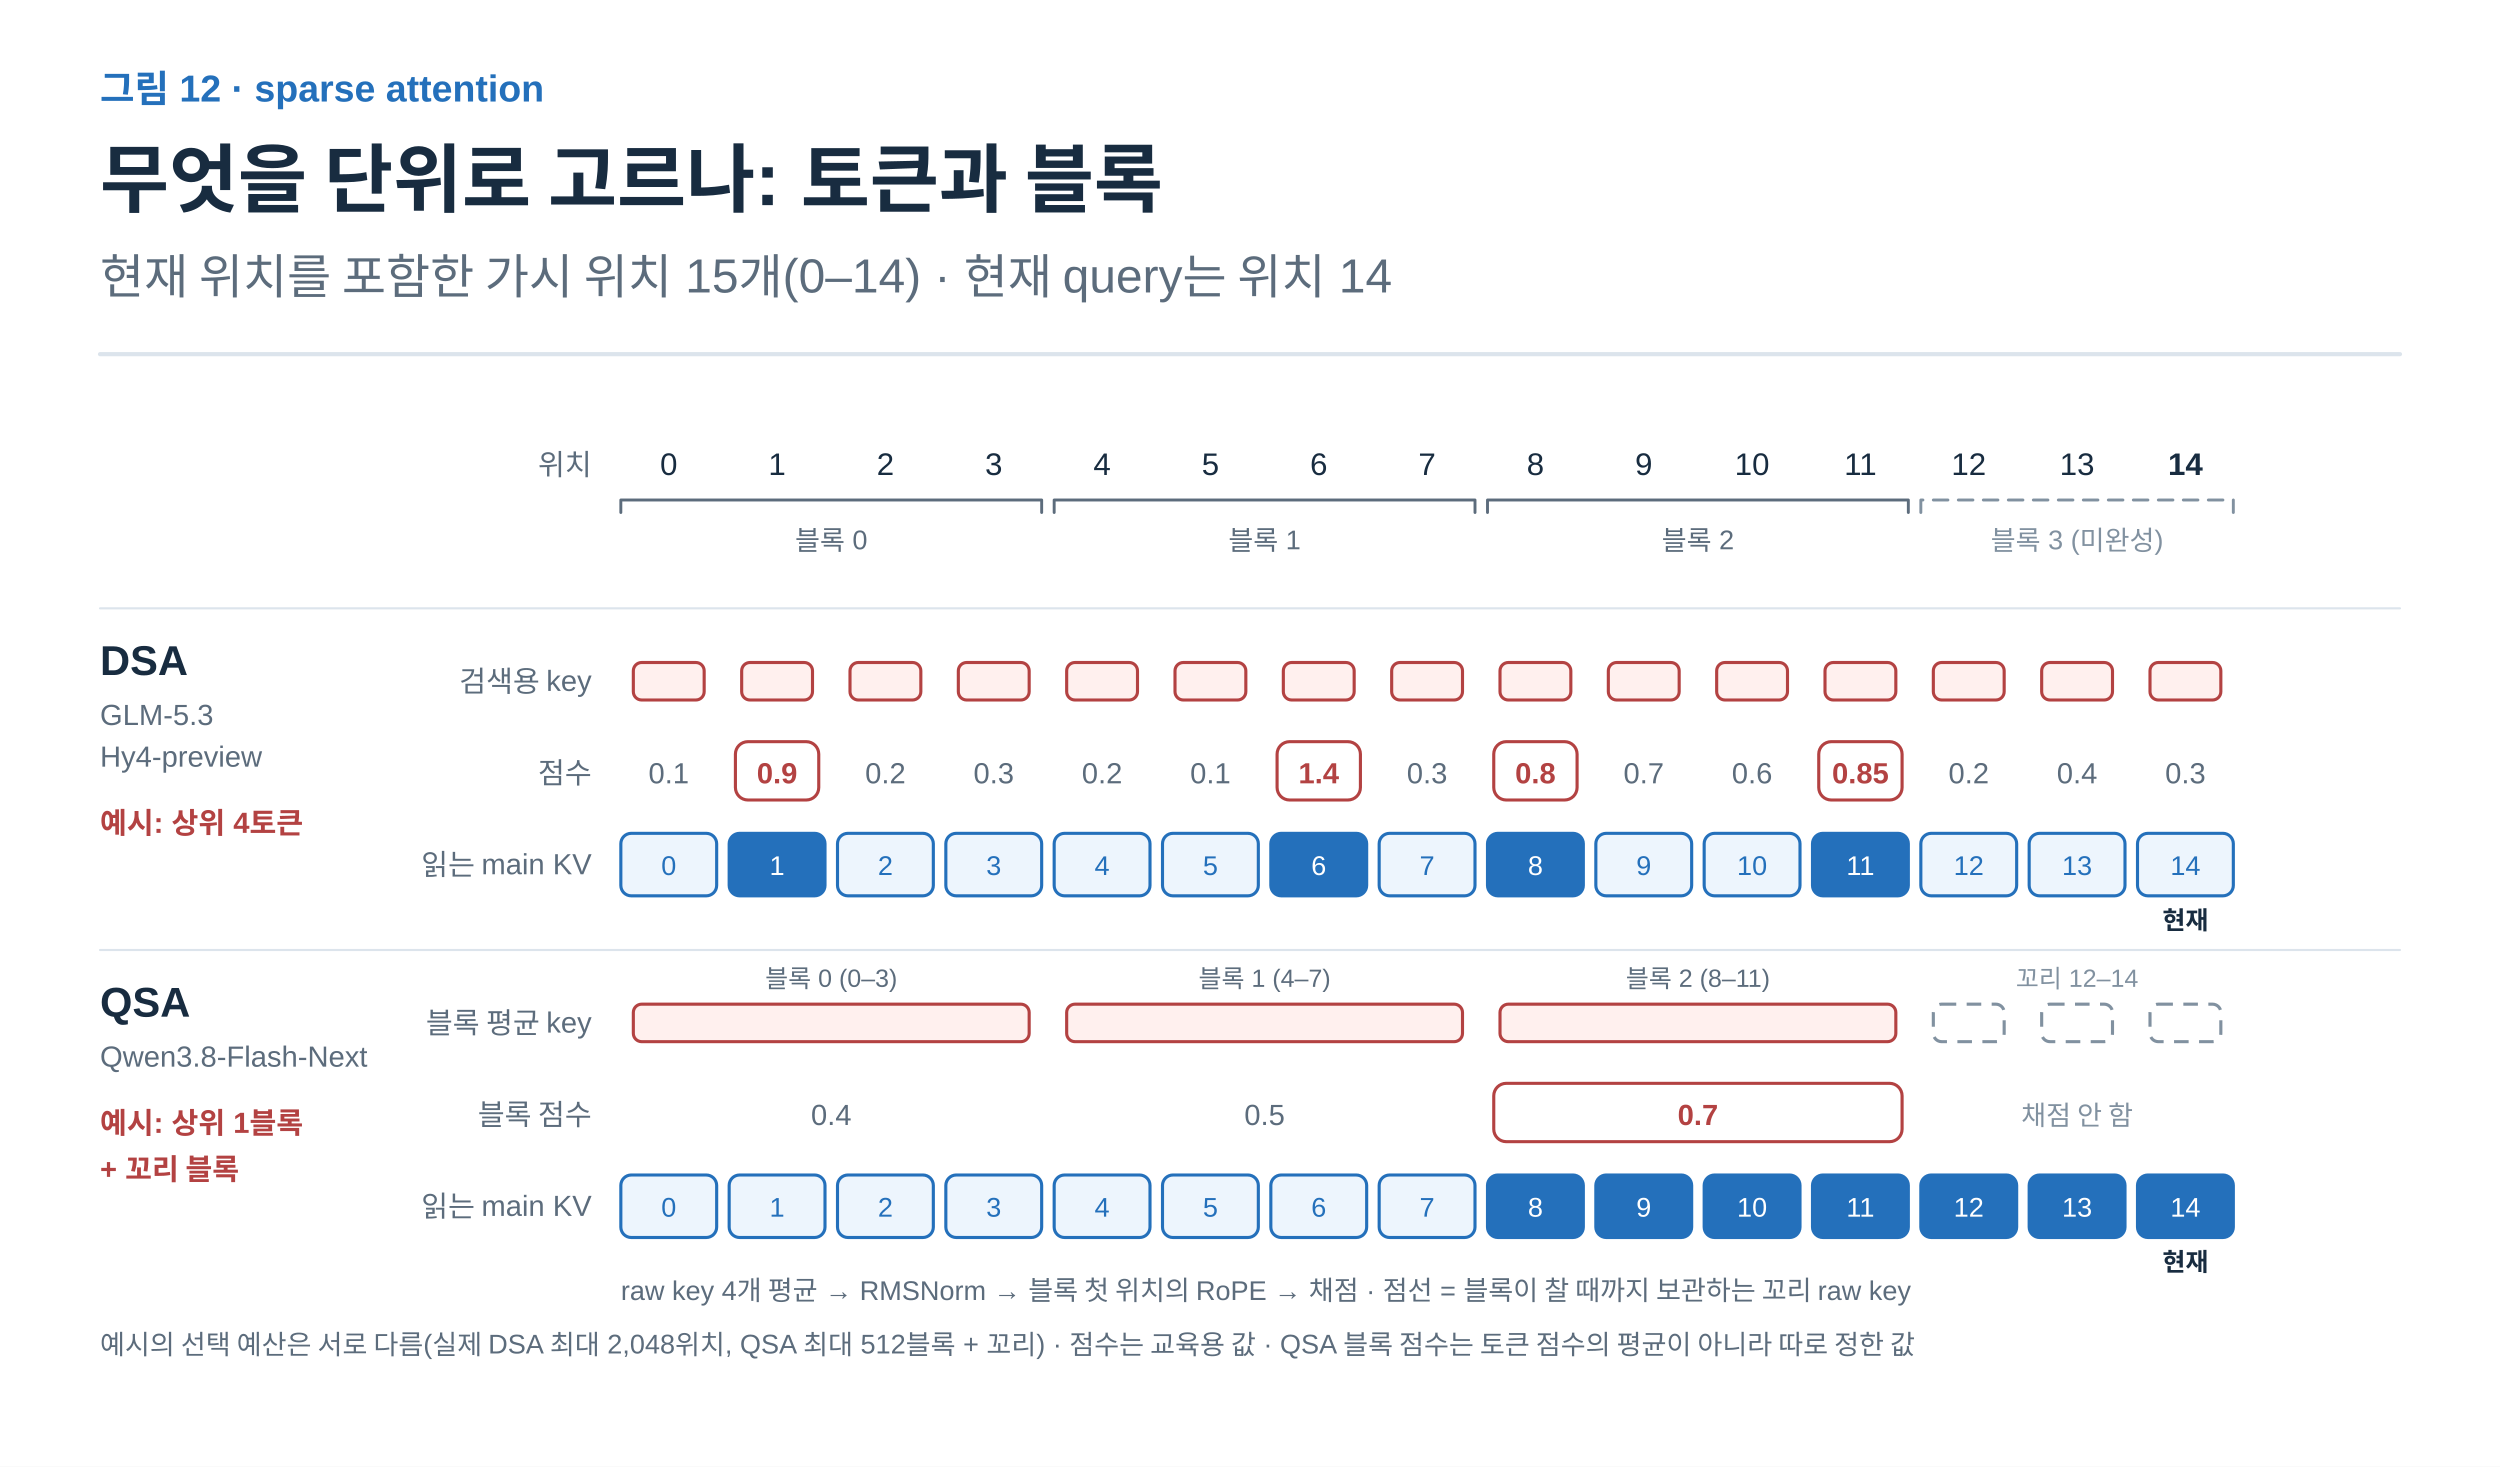
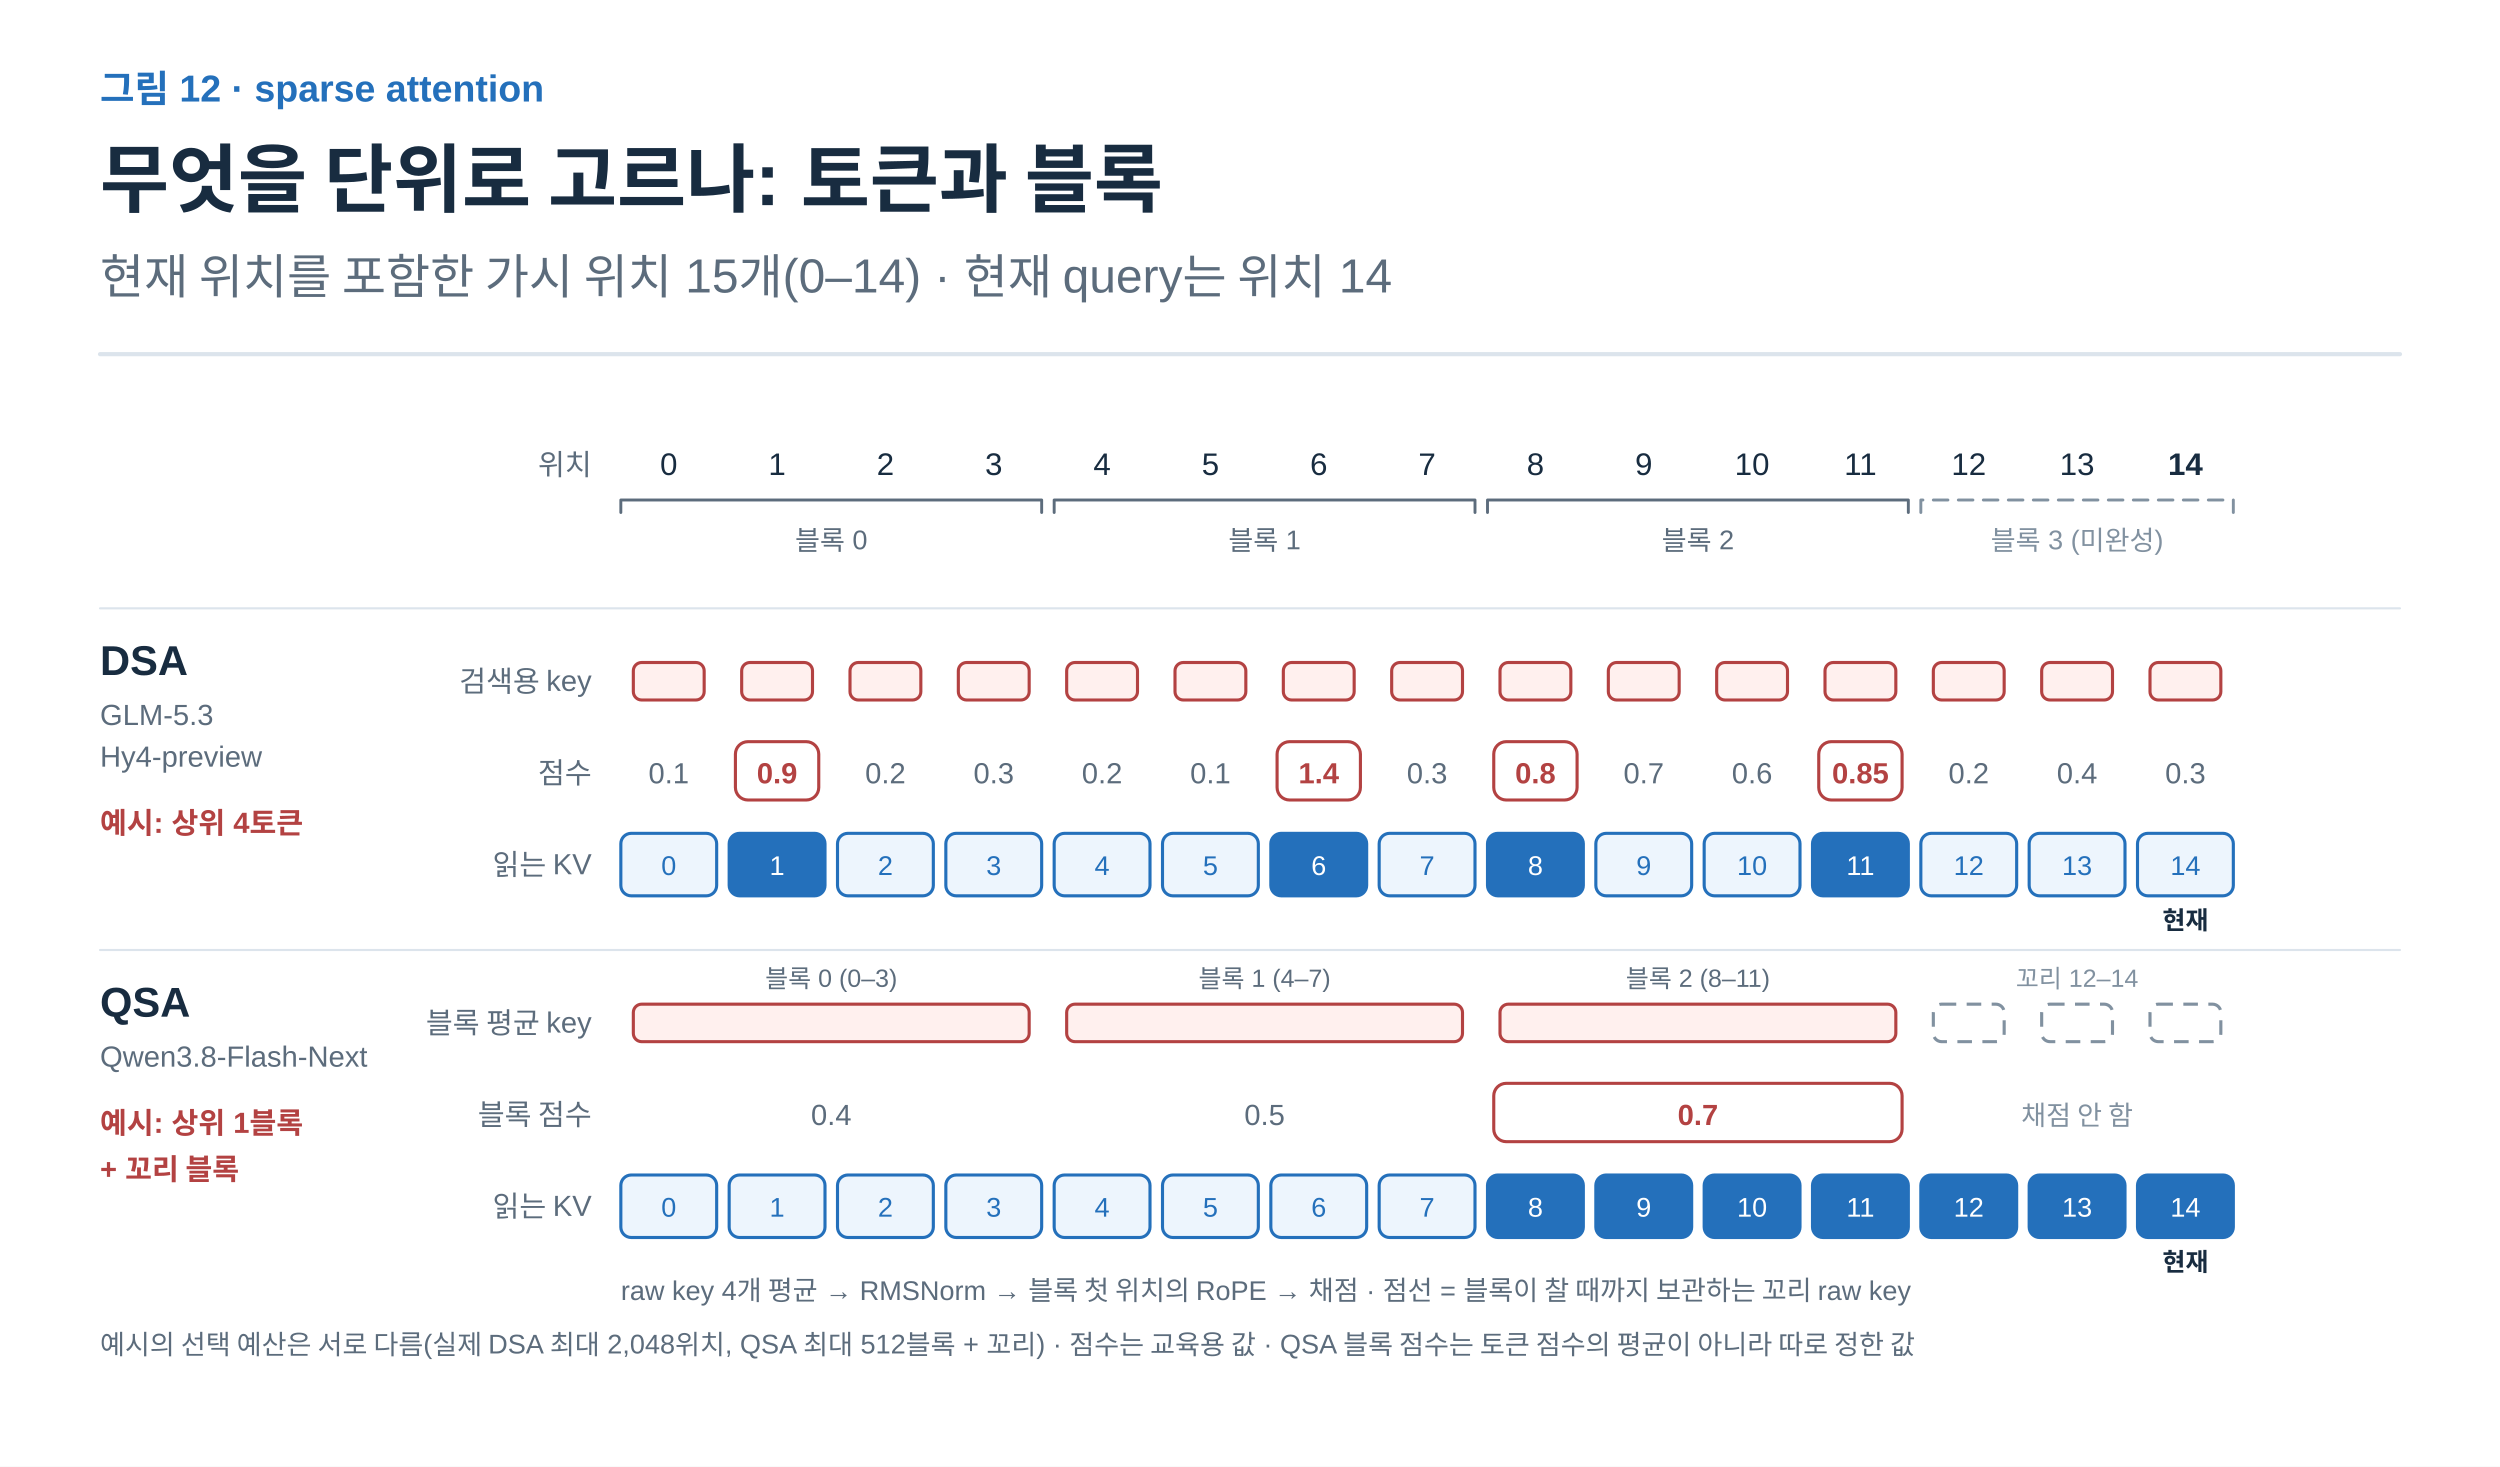
<svg xmlns="http://www.w3.org/2000/svg" width="1200" height="704" viewBox="0 0 1200 704" role="img" aria-labelledby="title desc">
  <defs>
    <marker id="arrow-ink" viewBox="0 0 10 10" refX="8" refY="5" markerWidth="6" markerHeight="6" orient="auto">
      <path d="M1 1 L9 5 L1 9" fill="none" stroke="#182C40" stroke-width="1.6" />
    </marker>
    <marker id="arrow-muted" viewBox="0 0 10 10" refX="8" refY="5" markerWidth="6" markerHeight="6" orient="auto">
      <path d="M1 1 L9 5 L1 9" fill="none" stroke="#5C6C7C" stroke-width="1.6" />
    </marker>
    <marker id="arrow-line" viewBox="0 0 10 10" refX="8" refY="5" markerWidth="6" markerHeight="6" orient="auto">
      <path d="M1 1 L9 5 L1 9" fill="none" stroke="#DCE4EC" stroke-width="1.6" />
    </marker>
    <marker id="arrow-paper" viewBox="0 0 10 10" refX="8" refY="5" markerWidth="6" markerHeight="6" orient="auto">
      <path d="M1 1 L9 5 L1 9" fill="none" stroke="#FFFFFF" stroke-width="1.6" />
    </marker>
    <marker id="arrow-blue" viewBox="0 0 10 10" refX="8" refY="5" markerWidth="6" markerHeight="6" orient="auto">
      <path d="M1 1 L9 5 L1 9" fill="none" stroke="#2470BB" stroke-width="1.6" />
    </marker>
    <marker id="arrow-teal" viewBox="0 0 10 10" refX="8" refY="5" markerWidth="6" markerHeight="6" orient="auto">
      <path d="M1 1 L9 5 L1 9" fill="none" stroke="#287D78" stroke-width="1.6" />
    </marker>
    <marker id="arrow-orange" viewBox="0 0 10 10" refX="8" refY="5" markerWidth="6" markerHeight="6" orient="auto">
      <path d="M1 1 L9 5 L1 9" fill="none" stroke="#B55B22" stroke-width="1.6" />
    </marker>
    <marker id="arrow-purple" viewBox="0 0 10 10" refX="8" refY="5" markerWidth="6" markerHeight="6" orient="auto">
      <path d="M1 1 L9 5 L1 9" fill="none" stroke="#7954A3" stroke-width="1.6" />
    </marker>
    <marker id="arrow-gray" viewBox="0 0 10 10" refX="8" refY="5" markerWidth="6" markerHeight="6" orient="auto">
      <path d="M1 1 L9 5 L1 9" fill="none" stroke="#657789" stroke-width="1.6" />
    </marker>
    <marker id="arrow-red" viewBox="0 0 10 10" refX="8" refY="5" markerWidth="6" markerHeight="6" orient="auto">
      <path d="M1 1 L9 5 L1 9" fill="none" stroke="#B34242" stroke-width="1.6" />
    </marker>
    <marker id="arrow-indigo" viewBox="0 0 10 10" refX="8" refY="5" markerWidth="6" markerHeight="6" orient="auto">
      <path d="M1 1 L9 5 L1 9" fill="none" stroke="#4C60A8" stroke-width="1.6" />
    </marker>
    <marker id="arrow-slate" viewBox="0 0 10 10" refX="8" refY="5" markerWidth="6" markerHeight="6" orient="auto">
      <path d="M1 1 L9 5 L1 9" fill="none" stroke="#8191A0" stroke-width="1.6" />
    </marker>
    <marker id="arrow-surface" viewBox="0 0 10 10" refX="8" refY="5" markerWidth="6" markerHeight="6" orient="auto">
      <path d="M1 1 L9 5 L1 9" fill="none" stroke="#F8FAFC" stroke-width="1.6" />
    </marker>
  </defs>
  <style>text{font-family:Arial,"Apple SD Gothic Neo","Noto Sans KR",sans-serif}text[font-family]{font-family:Menlo,Consolas,monospace}path{stroke-linecap:round;stroke-linejoin:round}</style>
  <rect width="100%" height="100%" fill="white" />
  <text x="48" y="49" fill="#2470BB" font-size="18" font-weight="600" text-anchor="start" data-max-width="1104">그림 12 · sparse attention</text>
  <text x="48" y="99" fill="#182C40" font-size="36" font-weight="700" text-anchor="start" data-max-width="1104">무엇을 단위로 고르나: 토큰과 블록</text>
  <text x="48" y="141" fill="#5C6C7C" font-size="23" font-weight="400" text-anchor="start" data-max-width="1104">현재 위치를 포함한 가시 위치 15개(0–14) · 현재 query는 위치 14</text>
  <path d="M48,170 H1152" stroke="#DCE4EC" stroke-width="2" />
  <g transform="translate(48 206) scale(1)" data-panel="1">
    <text x="236" y="22" fill="#5C6C7C" font-size="14" font-weight="400" text-anchor="end" data-max-width="120">위치</text>
    <text x="273" y="22" fill="#182C40" font-size="15" font-weight="400" text-anchor="middle" data-max-width="46">0</text>
    <text x="325" y="22" fill="#182C40" font-size="15" font-weight="400" text-anchor="middle" data-max-width="46">1</text>
    <text x="377" y="22" fill="#182C40" font-size="15" font-weight="400" text-anchor="middle" data-max-width="46">2</text>
    <text x="429" y="22" fill="#182C40" font-size="15" font-weight="400" text-anchor="middle" data-max-width="46">3</text>
    <text x="481" y="22" fill="#182C40" font-size="15" font-weight="400" text-anchor="middle" data-max-width="46">4</text>
    <text x="533" y="22" fill="#182C40" font-size="15" font-weight="400" text-anchor="middle" data-max-width="46">5</text>
    <text x="585" y="22" fill="#182C40" font-size="15" font-weight="400" text-anchor="middle" data-max-width="46">6</text>
    <text x="637" y="22" fill="#182C40" font-size="15" font-weight="400" text-anchor="middle" data-max-width="46">7</text>
    <text x="689" y="22" fill="#182C40" font-size="15" font-weight="400" text-anchor="middle" data-max-width="46">8</text>
    <text x="741" y="22" fill="#182C40" font-size="15" font-weight="400" text-anchor="middle" data-max-width="46">9</text>
    <text x="793" y="22" fill="#182C40" font-size="15" font-weight="400" text-anchor="middle" data-max-width="46">10</text>
    <text x="845" y="22" fill="#182C40" font-size="15" font-weight="400" text-anchor="middle" data-max-width="46">11</text>
    <text x="897" y="22" fill="#182C40" font-size="15" font-weight="400" text-anchor="middle" data-max-width="46">12</text>
    <text x="949" y="22" fill="#182C40" font-size="15" font-weight="400" text-anchor="middle" data-max-width="46">13</text>
    <text x="1001" y="22" fill="#182C40" font-size="15" font-weight="700" text-anchor="middle" data-max-width="46">14</text>
    <path d="M250 40 L250 34 L452 34 L452 40" stroke="#5C6C7C" stroke-width="1.4" fill="none" />
    <text x="351" y="58" fill="#5C6C7C" font-size="13" font-weight="400" text-anchor="middle" data-max-width="222">블록 0</text>
    <path d="M458 40 L458 34 L660 34 L660 40" stroke="#5C6C7C" stroke-width="1.4" fill="none" />
    <text x="559" y="58" fill="#5C6C7C" font-size="13" font-weight="400" text-anchor="middle" data-max-width="222">블록 1</text>
    <path d="M666 40 L666 34 L868 34 L868 40" stroke="#5C6C7C" stroke-width="1.4" fill="none" />
    <text x="767" y="58" fill="#5C6C7C" font-size="13" font-weight="400" text-anchor="middle" data-max-width="222">블록 2</text>
    <path d="M874 40 L874 34 L1024 34 L1024 40" stroke="#8191A0" stroke-width="1.4" fill="none" stroke-dasharray="7 5" />
    <text x="949" y="58" fill="#8191A0" font-size="13" font-weight="400" text-anchor="middle" data-max-width="170">블록 3 (미완성)</text>
    <g data-path="r0">
      <path d="M0 86 L1104 86" stroke="#DCE4EC" stroke-width="1" fill="none" />
      <text x="0" y="118" fill="#182C40" font-size="20" font-weight="700" text-anchor="start" data-max-width="200">DSA</text>
      <text x="0" y="142" fill="#5C6C7C" font-size="14" font-weight="400" text-anchor="start" data-max-width="120">GLM-5.3</text>
      <text x="0" y="162" fill="#5C6C7C" font-size="14" font-weight="400" text-anchor="start" data-max-width="120">Hy4-preview</text>
      <text x="0" y="194" fill="#B34242" font-size="14" font-weight="700" text-anchor="start" data-max-width="200">예시: 상위 4토큰</text>
      <text x="236" y="126" fill="#5C6C7C" font-size="14" font-weight="400" text-anchor="end" data-max-width="200">검색용 key</text>
      <rect x="256" y="112" width="34" height="18" rx="4" fill="#FFF0EE" stroke="#B34242" stroke-width="1.5" />
      <rect x="308" y="112" width="34" height="18" rx="4" fill="#FFF0EE" stroke="#B34242" stroke-width="1.5" />
      <rect x="360" y="112" width="34" height="18" rx="4" fill="#FFF0EE" stroke="#B34242" stroke-width="1.5" />
      <rect x="412" y="112" width="34" height="18" rx="4" fill="#FFF0EE" stroke="#B34242" stroke-width="1.5" />
      <rect x="464" y="112" width="34" height="18" rx="4" fill="#FFF0EE" stroke="#B34242" stroke-width="1.5" />
      <rect x="516" y="112" width="34" height="18" rx="4" fill="#FFF0EE" stroke="#B34242" stroke-width="1.5" />
      <rect x="568" y="112" width="34" height="18" rx="4" fill="#FFF0EE" stroke="#B34242" stroke-width="1.5" />
      <rect x="620" y="112" width="34" height="18" rx="4" fill="#FFF0EE" stroke="#B34242" stroke-width="1.5" />
      <rect x="672" y="112" width="34" height="18" rx="4" fill="#FFF0EE" stroke="#B34242" stroke-width="1.5" />
      <rect x="724" y="112" width="34" height="18" rx="4" fill="#FFF0EE" stroke="#B34242" stroke-width="1.5" />
      <rect x="776" y="112" width="34" height="18" rx="4" fill="#FFF0EE" stroke="#B34242" stroke-width="1.5" />
      <rect x="828" y="112" width="34" height="18" rx="4" fill="#FFF0EE" stroke="#B34242" stroke-width="1.5" />
      <rect x="880" y="112" width="34" height="18" rx="4" fill="#FFF0EE" stroke="#B34242" stroke-width="1.5" />
      <rect x="932" y="112" width="34" height="18" rx="4" fill="#FFF0EE" stroke="#B34242" stroke-width="1.5" />
      <rect x="984" y="112" width="34" height="18" rx="4" fill="#FFF0EE" stroke="#B34242" stroke-width="1.5" />
      <text x="236" y="170" fill="#5C6C7C" font-size="14" font-weight="400" text-anchor="end" data-max-width="200">점수</text>
      <text x="273" y="170" fill="#5C6C7C" font-size="14" font-weight="400" text-anchor="middle" data-max-width="46">0.1</text>
      <rect x="305" y="150" width="40" height="28" rx="6" fill="#FFFFFF" stroke="#B34242" stroke-width="1.5" />
      <text x="325" y="170" fill="#B34242" font-size="14" font-weight="700" text-anchor="middle" data-max-width="46">0.9</text>
      <text x="377" y="170" fill="#5C6C7C" font-size="14" font-weight="400" text-anchor="middle" data-max-width="46">0.2</text>
      <text x="429" y="170" fill="#5C6C7C" font-size="14" font-weight="400" text-anchor="middle" data-max-width="46">0.3</text>
      <text x="481" y="170" fill="#5C6C7C" font-size="14" font-weight="400" text-anchor="middle" data-max-width="46">0.2</text>
      <text x="533" y="170" fill="#5C6C7C" font-size="14" font-weight="400" text-anchor="middle" data-max-width="46">0.1</text>
      <rect x="565" y="150" width="40" height="28" rx="6" fill="#FFFFFF" stroke="#B34242" stroke-width="1.5" />
      <text x="585" y="170" fill="#B34242" font-size="14" font-weight="700" text-anchor="middle" data-max-width="46">1.4</text>
      <text x="637" y="170" fill="#5C6C7C" font-size="14" font-weight="400" text-anchor="middle" data-max-width="46">0.3</text>
      <rect x="669" y="150" width="40" height="28" rx="6" fill="#FFFFFF" stroke="#B34242" stroke-width="1.5" />
      <text x="689" y="170" fill="#B34242" font-size="14" font-weight="700" text-anchor="middle" data-max-width="46">0.8</text>
      <text x="741" y="170" fill="#5C6C7C" font-size="14" font-weight="400" text-anchor="middle" data-max-width="46">0.7</text>
      <text x="793" y="170" fill="#5C6C7C" font-size="14" font-weight="400" text-anchor="middle" data-max-width="46">0.6</text>
      <rect x="825" y="150" width="40" height="28" rx="6" fill="#FFFFFF" stroke="#B34242" stroke-width="1.5" />
      <text x="845" y="170" fill="#B34242" font-size="14" font-weight="700" text-anchor="middle" data-max-width="46">0.85</text>
      <text x="897" y="170" fill="#5C6C7C" font-size="14" font-weight="400" text-anchor="middle" data-max-width="46">0.2</text>
      <text x="949" y="170" fill="#5C6C7C" font-size="14" font-weight="400" text-anchor="middle" data-max-width="46">0.4</text>
      <text x="1001" y="170" fill="#5C6C7C" font-size="14" font-weight="400" text-anchor="middle" data-max-width="46">0.3</text>
-       <text x="236" y="214" fill="#5C6C7C" font-size="14" font-weight="400" text-anchor="end" data-max-width="200">읽는 main KV</text>
+       <text x="236" y="214" fill="#5C6C7C" font-size="14" font-weight="400" text-anchor="end" data-max-width="200">읽는 KV</text>
      <text x="1001" y="240" fill="#182C40" font-size="12" font-weight="700" text-anchor="middle" data-max-width="56">현재</text>
      <rect x="250" y="194" width="46" height="30" rx="5" fill="#EDF5FD" stroke="#2470BB" stroke-width="1.5" />
      <text x="273" y="214" fill="#2470BB" font-size="13" font-weight="400" text-anchor="middle" data-max-width="46">0</text>
      <rect x="302" y="194" width="46" height="30" rx="5" fill="#2470BB" stroke="#2470BB" stroke-width="1.5" />
      <text x="325" y="214" fill="#FFFFFF" font-size="13" font-weight="400" text-anchor="middle" data-max-width="46">1</text>
      <rect x="354" y="194" width="46" height="30" rx="5" fill="#EDF5FD" stroke="#2470BB" stroke-width="1.5" />
      <text x="377" y="214" fill="#2470BB" font-size="13" font-weight="400" text-anchor="middle" data-max-width="46">2</text>
      <rect x="406" y="194" width="46" height="30" rx="5" fill="#EDF5FD" stroke="#2470BB" stroke-width="1.5" />
      <text x="429" y="214" fill="#2470BB" font-size="13" font-weight="400" text-anchor="middle" data-max-width="46">3</text>
      <rect x="458" y="194" width="46" height="30" rx="5" fill="#EDF5FD" stroke="#2470BB" stroke-width="1.5" />
      <text x="481" y="214" fill="#2470BB" font-size="13" font-weight="400" text-anchor="middle" data-max-width="46">4</text>
      <rect x="510" y="194" width="46" height="30" rx="5" fill="#EDF5FD" stroke="#2470BB" stroke-width="1.5" />
      <text x="533" y="214" fill="#2470BB" font-size="13" font-weight="400" text-anchor="middle" data-max-width="46">5</text>
      <rect x="562" y="194" width="46" height="30" rx="5" fill="#2470BB" stroke="#2470BB" stroke-width="1.5" />
      <text x="585" y="214" fill="#FFFFFF" font-size="13" font-weight="400" text-anchor="middle" data-max-width="46">6</text>
      <rect x="614" y="194" width="46" height="30" rx="5" fill="#EDF5FD" stroke="#2470BB" stroke-width="1.5" />
      <text x="637" y="214" fill="#2470BB" font-size="13" font-weight="400" text-anchor="middle" data-max-width="46">7</text>
      <rect x="666" y="194" width="46" height="30" rx="5" fill="#2470BB" stroke="#2470BB" stroke-width="1.5" />
      <text x="689" y="214" fill="#FFFFFF" font-size="13" font-weight="400" text-anchor="middle" data-max-width="46">8</text>
      <rect x="718" y="194" width="46" height="30" rx="5" fill="#EDF5FD" stroke="#2470BB" stroke-width="1.5" />
      <text x="741" y="214" fill="#2470BB" font-size="13" font-weight="400" text-anchor="middle" data-max-width="46">9</text>
      <rect x="770" y="194" width="46" height="30" rx="5" fill="#EDF5FD" stroke="#2470BB" stroke-width="1.5" />
      <text x="793" y="214" fill="#2470BB" font-size="13" font-weight="400" text-anchor="middle" data-max-width="46">10</text>
      <rect x="822" y="194" width="46" height="30" rx="5" fill="#2470BB" stroke="#2470BB" stroke-width="1.5" />
      <text x="845" y="214" fill="#FFFFFF" font-size="13" font-weight="400" text-anchor="middle" data-max-width="46">11</text>
      <rect x="874" y="194" width="46" height="30" rx="5" fill="#EDF5FD" stroke="#2470BB" stroke-width="1.5" />
      <text x="897" y="214" fill="#2470BB" font-size="13" font-weight="400" text-anchor="middle" data-max-width="46">12</text>
      <rect x="926" y="194" width="46" height="30" rx="5" fill="#EDF5FD" stroke="#2470BB" stroke-width="1.5" />
      <text x="949" y="214" fill="#2470BB" font-size="13" font-weight="400" text-anchor="middle" data-max-width="46">13</text>
      <rect x="978" y="194" width="46" height="30" rx="5" fill="#EDF5FD" stroke="#2470BB" stroke-width="1.5" />
      <text x="1001" y="214" fill="#2470BB" font-size="13" font-weight="400" text-anchor="middle" data-max-width="46">14</text>
    </g>
    <g data-path="r1">
      <path d="M0 250 L1104 250" stroke="#DCE4EC" stroke-width="1" fill="none" />
      <text x="0" y="282" fill="#182C40" font-size="20" font-weight="700" text-anchor="start" data-max-width="200">QSA</text>
      <text x="0" y="306" fill="#5C6C7C" font-size="14" font-weight="400" text-anchor="start" data-max-width="200">Qwen3.8-Flash-Next</text>
      <text x="0" y="338" fill="#B34242" font-size="14" font-weight="700" text-anchor="start" data-max-width="200">예시: 상위 1블록</text>
      <text x="0" y="360" fill="#B34242" font-size="14" font-weight="700" text-anchor="start" data-max-width="200">+ 꼬리 블록</text>
      <text x="236" y="290" fill="#5C6C7C" font-size="14" font-weight="400" text-anchor="end" data-max-width="200">블록 평균 key</text>
      <text x="351" y="268" fill="#5C6C7C" font-size="12" font-weight="400" text-anchor="middle" data-max-width="202">블록 0 (0–3)</text>
      <text x="559" y="268" fill="#5C6C7C" font-size="12" font-weight="400" text-anchor="middle" data-max-width="202">블록 1 (4–7)</text>
      <text x="767" y="268" fill="#5C6C7C" font-size="12" font-weight="400" text-anchor="middle" data-max-width="202">블록 2 (8–11)</text>
      <text x="949" y="268" fill="#8191A0" font-size="12" font-weight="400" text-anchor="middle" data-max-width="150">꼬리 12–14</text>
      <rect x="256" y="276" width="190" height="18" rx="4" fill="#FFF0EE" stroke="#B34242" stroke-width="1.5" />
      <rect x="464" y="276" width="190" height="18" rx="4" fill="#FFF0EE" stroke="#B34242" stroke-width="1.5" />
      <rect x="672" y="276" width="190" height="18" rx="4" fill="#FFF0EE" stroke="#B34242" stroke-width="1.5" />
      <rect x="880" y="276" width="34" height="18" rx="4" fill="#FFFFFF" stroke="#8191A0" stroke-width="1.5" stroke-dasharray="7 5" />
      <rect x="932" y="276" width="34" height="18" rx="4" fill="#FFFFFF" stroke="#8191A0" stroke-width="1.5" stroke-dasharray="7 5" />
      <rect x="984" y="276" width="34" height="18" rx="4" fill="#FFFFFF" stroke="#8191A0" stroke-width="1.5" stroke-dasharray="7 5" />
      <text x="236" y="334" fill="#5C6C7C" font-size="14" font-weight="400" text-anchor="end" data-max-width="200">블록 점수</text>
      <text x="351" y="334" fill="#5C6C7C" font-size="14" font-weight="400" text-anchor="middle" data-max-width="202">0.4</text>
      <text x="559" y="334" fill="#5C6C7C" font-size="14" font-weight="400" text-anchor="middle" data-max-width="202">0.5</text>
      <rect x="669" y="314" width="196" height="28" rx="6" fill="#FFFFFF" stroke="#B34242" stroke-width="1.5" />
      <text x="767" y="334" fill="#B34242" font-size="14" font-weight="700" text-anchor="middle" data-max-width="202">0.7</text>
      <text x="949" y="334" fill="#8191A0" font-size="13" font-weight="400" text-anchor="middle" data-max-width="150">채점 안 함</text>
-       <text x="236" y="378" fill="#5C6C7C" font-size="14" font-weight="400" text-anchor="end" data-max-width="200">읽는 main KV</text>
+       <text x="236" y="378" fill="#5C6C7C" font-size="14" font-weight="400" text-anchor="end" data-max-width="200">읽는 KV</text>
      <text x="1001" y="404" fill="#182C40" font-size="12" font-weight="700" text-anchor="middle" data-max-width="56">현재</text>
      <rect x="250" y="358" width="46" height="30" rx="5" fill="#EDF5FD" stroke="#2470BB" stroke-width="1.5" />
      <text x="273" y="378" fill="#2470BB" font-size="13" font-weight="400" text-anchor="middle" data-max-width="46">0</text>
      <rect x="302" y="358" width="46" height="30" rx="5" fill="#EDF5FD" stroke="#2470BB" stroke-width="1.5" />
      <text x="325" y="378" fill="#2470BB" font-size="13" font-weight="400" text-anchor="middle" data-max-width="46">1</text>
      <rect x="354" y="358" width="46" height="30" rx="5" fill="#EDF5FD" stroke="#2470BB" stroke-width="1.5" />
      <text x="377" y="378" fill="#2470BB" font-size="13" font-weight="400" text-anchor="middle" data-max-width="46">2</text>
      <rect x="406" y="358" width="46" height="30" rx="5" fill="#EDF5FD" stroke="#2470BB" stroke-width="1.5" />
      <text x="429" y="378" fill="#2470BB" font-size="13" font-weight="400" text-anchor="middle" data-max-width="46">3</text>
      <rect x="458" y="358" width="46" height="30" rx="5" fill="#EDF5FD" stroke="#2470BB" stroke-width="1.5" />
      <text x="481" y="378" fill="#2470BB" font-size="13" font-weight="400" text-anchor="middle" data-max-width="46">4</text>
      <rect x="510" y="358" width="46" height="30" rx="5" fill="#EDF5FD" stroke="#2470BB" stroke-width="1.5" />
      <text x="533" y="378" fill="#2470BB" font-size="13" font-weight="400" text-anchor="middle" data-max-width="46">5</text>
      <rect x="562" y="358" width="46" height="30" rx="5" fill="#EDF5FD" stroke="#2470BB" stroke-width="1.5" />
      <text x="585" y="378" fill="#2470BB" font-size="13" font-weight="400" text-anchor="middle" data-max-width="46">6</text>
      <rect x="614" y="358" width="46" height="30" rx="5" fill="#EDF5FD" stroke="#2470BB" stroke-width="1.5" />
      <text x="637" y="378" fill="#2470BB" font-size="13" font-weight="400" text-anchor="middle" data-max-width="46">7</text>
      <rect x="666" y="358" width="46" height="30" rx="5" fill="#2470BB" stroke="#2470BB" stroke-width="1.5" />
      <text x="689" y="378" fill="#FFFFFF" font-size="13" font-weight="400" text-anchor="middle" data-max-width="46">8</text>
      <rect x="718" y="358" width="46" height="30" rx="5" fill="#2470BB" stroke="#2470BB" stroke-width="1.5" />
      <text x="741" y="378" fill="#FFFFFF" font-size="13" font-weight="400" text-anchor="middle" data-max-width="46">9</text>
      <rect x="770" y="358" width="46" height="30" rx="5" fill="#2470BB" stroke="#2470BB" stroke-width="1.5" />
      <text x="793" y="378" fill="#FFFFFF" font-size="13" font-weight="400" text-anchor="middle" data-max-width="46">10</text>
      <rect x="822" y="358" width="46" height="30" rx="5" fill="#2470BB" stroke="#2470BB" stroke-width="1.5" />
      <text x="845" y="378" fill="#FFFFFF" font-size="13" font-weight="400" text-anchor="middle" data-max-width="46">11</text>
      <rect x="874" y="358" width="46" height="30" rx="5" fill="#2470BB" stroke="#2470BB" stroke-width="1.5" />
      <text x="897" y="378" fill="#FFFFFF" font-size="13" font-weight="400" text-anchor="middle" data-max-width="46">12</text>
      <rect x="926" y="358" width="46" height="30" rx="5" fill="#2470BB" stroke="#2470BB" stroke-width="1.5" />
      <text x="949" y="378" fill="#FFFFFF" font-size="13" font-weight="400" text-anchor="middle" data-max-width="46">13</text>
      <rect x="978" y="358" width="46" height="30" rx="5" fill="#2470BB" stroke="#2470BB" stroke-width="1.5" />
      <text x="1001" y="378" fill="#FFFFFF" font-size="13" font-weight="400" text-anchor="middle" data-max-width="46">14</text>
      <text x="250" y="418" fill="#5C6C7C" font-size="13" font-weight="400" text-anchor="start" data-max-width="774">raw key 4개 평균 → RMSNorm → 블록 첫 위치의 RoPE → 채점 · 점선 = 블록이 찰 때까지 보관하는 꼬리 raw key</text>
    </g>
    <text x="0" y="444" fill="#5C6C7C" font-size="13" font-weight="400" text-anchor="start" data-max-width="1104">예시의 선택 예산은 서로 다름(실제 DSA 최대 2,048위치, QSA 최대 512블록 + 꼬리) · 점수는 교육용 값 · QSA 블록 점수는 토큰 점수의 평균이 아니라 따로 정한 값</text>
  </g>
</svg>
